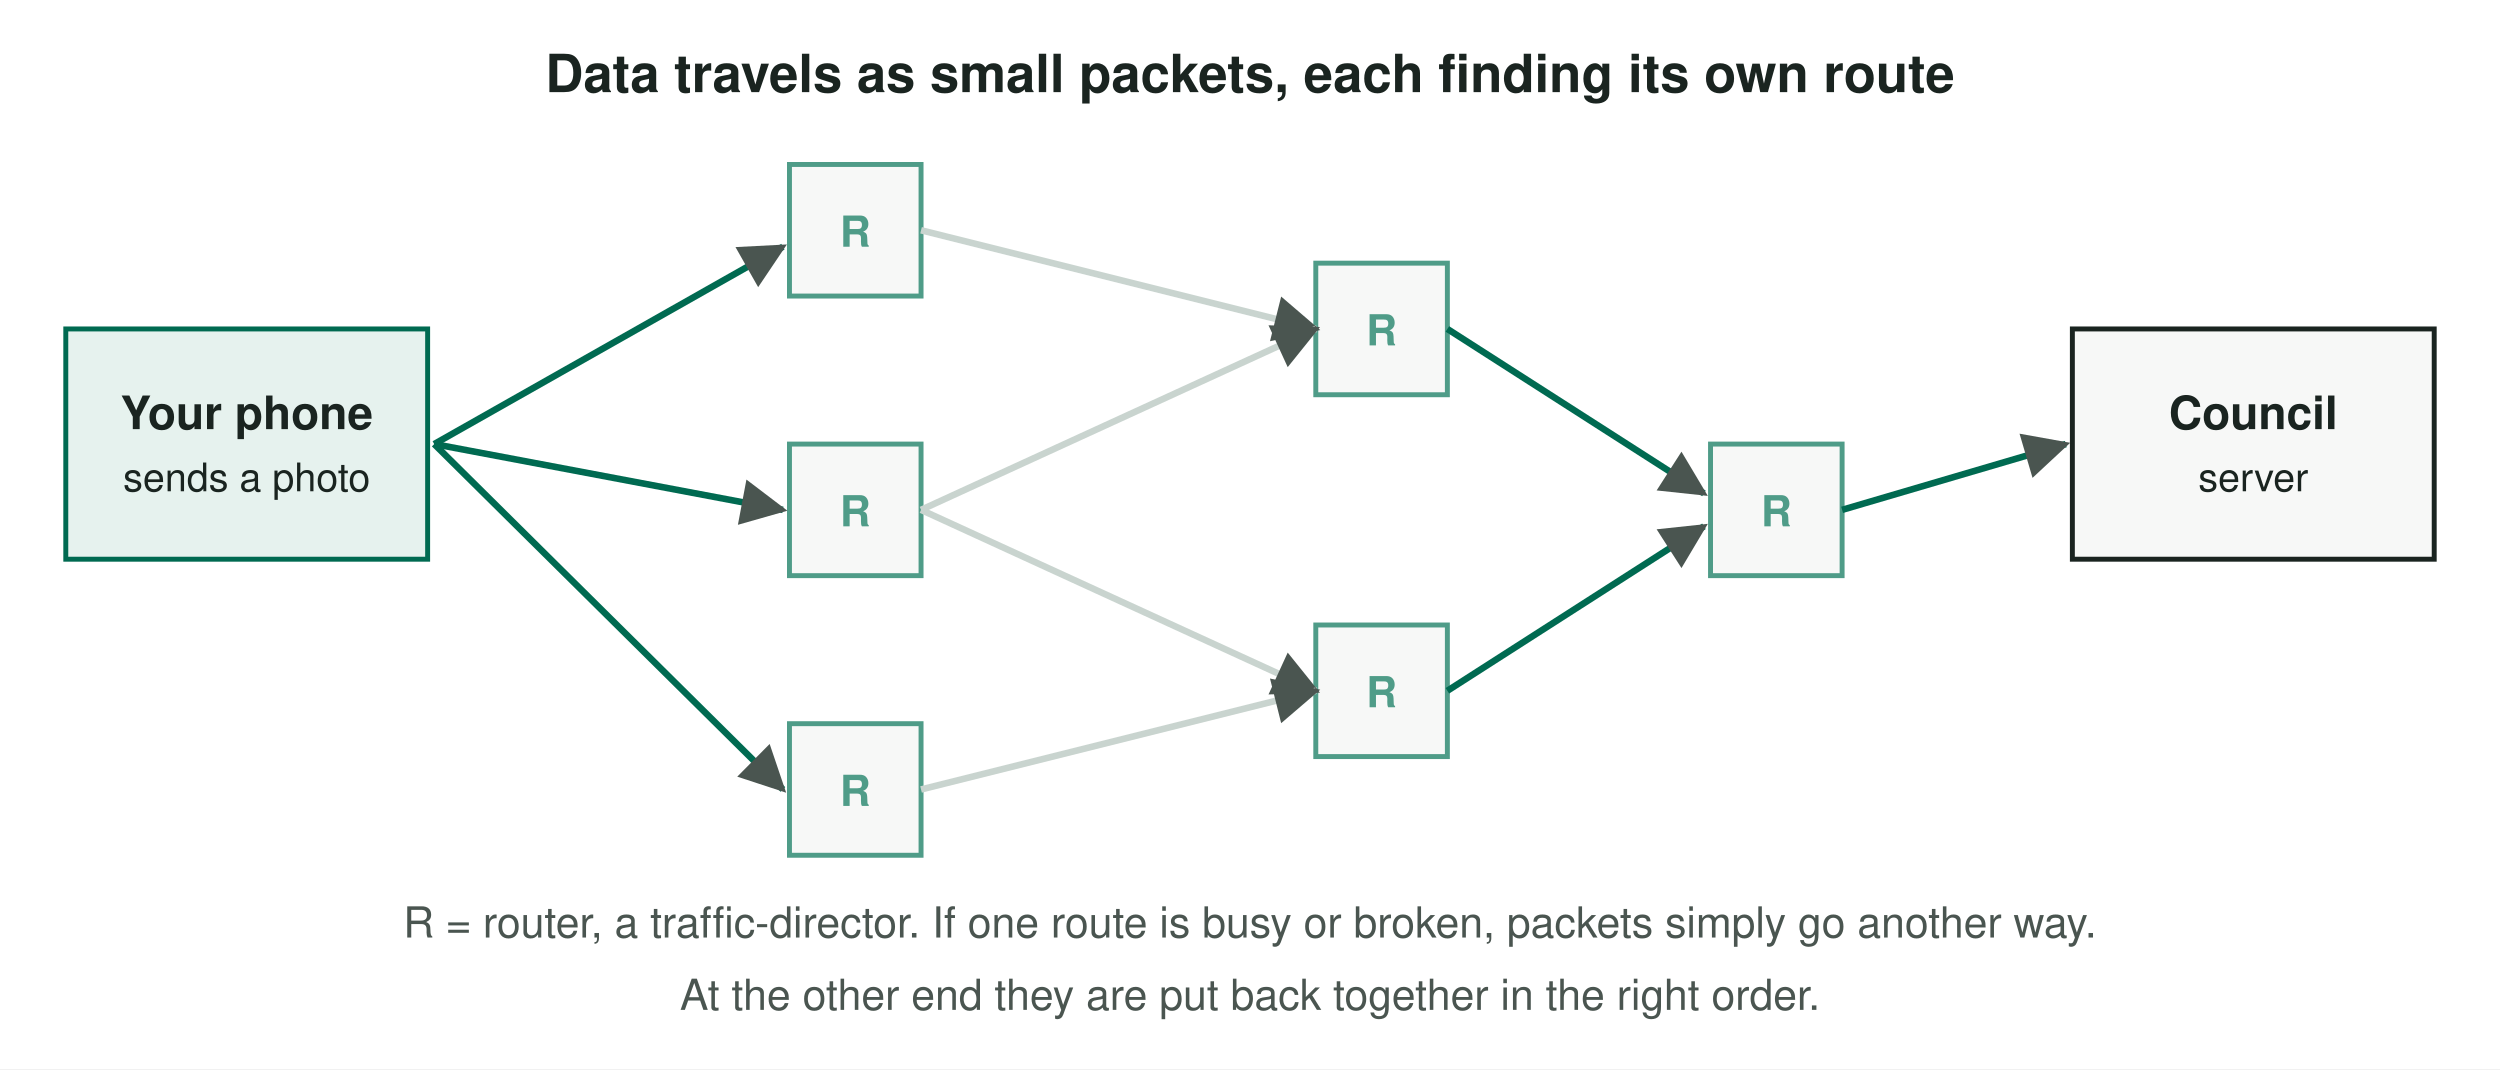
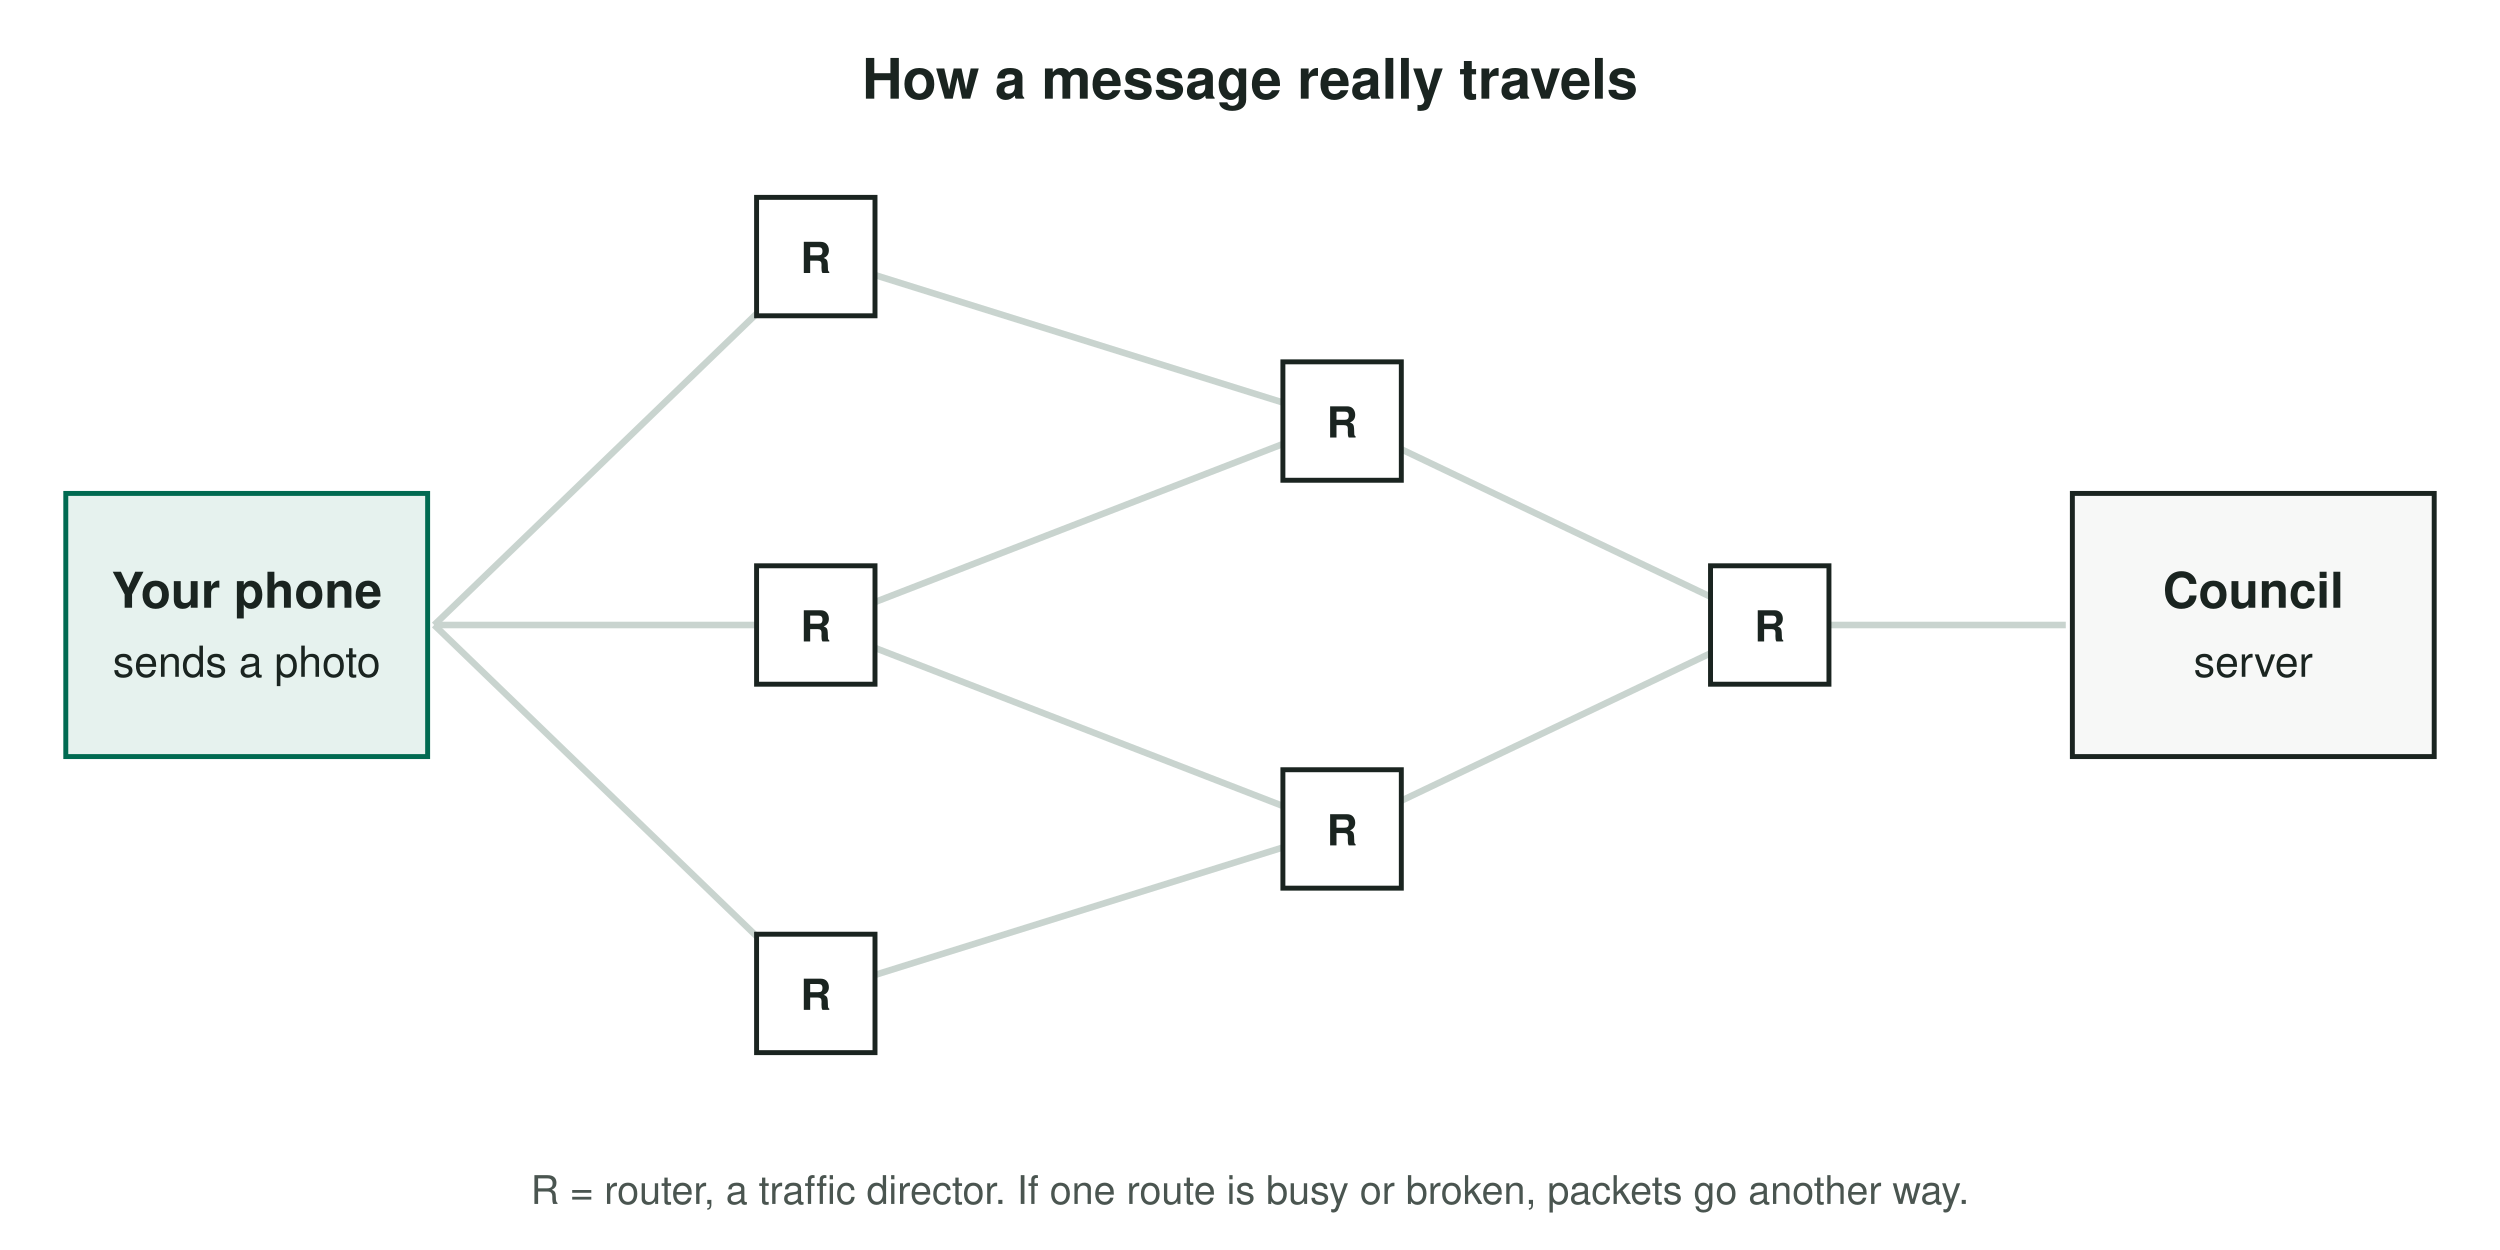
- <svg xmlns="http://www.w3.org/2000/svg" viewBox="0 0 760 325" role="img" aria-label="A message split into packets travelling via routers" font-family="-apple-system,BlinkMacSystemFont,Segoe UI,Helvetica,Arial,sans-serif">
+ <svg xmlns="http://www.w3.org/2000/svg" viewBox="0 0 760 380" role="img" aria-label="A photo is cut into numbered packets that take different routes and are reassembled at the other end">
+   <style>text{font-family:-apple-system,BlinkMacSystemFont,"Segoe UI",Helvetica,Arial,sans-serif}@media (prefers-reduced-motion:reduce){.dot,.hl{display:none}.slot{display:none}.fd{animation:none!important;opacity:1!important}}@keyframes mv1{0%{opacity:0;transform:translate(132px,190px)}4.95%{opacity:0;transform:translate(132px,190px)}5%{opacity:1;transform:translate(132px,190px)}15.03%{opacity:1;transform:translate(248px,78px)}25.45%{opacity:1;transform:translate(408px,128px)}34.4%{opacity:1;transform:translate(538px,190px)}40%{opacity:1;transform:translate(628px,190px)}40.8%{opacity:0;transform:translate(628px,190px)}100%{opacity:0;transform:translate(628px,190px)}}@keyframes mv2{0%{opacity:0;transform:translate(132px,190px)}7.95%{opacity:0;transform:translate(132px,190px)}8%{opacity:1;transform:translate(132px,190px)}13.11%{opacity:1;transform:translate(248px,190px)}20.68%{opacity:1;transform:translate(408px,252px)}27.03%{opacity:1;transform:translate(538px,190px)}31%{opacity:1;transform:translate(628px,190px)}31.8%{opacity:0;transform:translate(628px,190px)}100%{opacity:0;transform:translate(628px,190px)}}@keyframes mv3{0%{opacity:0;transform:translate(132px,190px)}10.95%{opacity:0;transform:translate(132px,190px)}11%{opacity:1;transform:translate(132px,190px)}22.17%{opacity:1;transform:translate(248px,302px)}33.79%{opacity:1;transform:translate(408px,252px)}43.76%{opacity:1;transform:translate(538px,190px)}50%{opacity:1;transform:translate(628px,190px)}50.8%{opacity:0;transform:translate(628px,190px)}100%{opacity:0;transform:translate(628px,190px)}}@keyframes hl4{0%{opacity:0}52%{opacity:0}53.5%{opacity:0.16}78%{opacity:0.16}79.5%{opacity:0}100%{opacity:0}}@keyframes lb5{0%{opacity:0}4%{opacity:0}5%{opacity:1}50%{opacity:1}51%{opacity:0}100%{opacity:0}}@keyframes lb6{0%{opacity:0}54%{opacity:0}55%{opacity:1}95%{opacity:1}96%{opacity:0}100%{opacity:0}}</style>
  <defs>
-     <marker id="a" viewBox="0 0 10 10" refX="9" refY="5" markerWidth="7" markerHeight="7" orient="auto-start-reverse">
+     <marker id="ah" viewBox="0 0 10 10" refX="9" refY="5" markerWidth="7" markerHeight="7" orient="auto">
      <path d="M0 0L10 5L0 10z" fill="#4a5550" />
    </marker>
  </defs>
-   <rect width="760" height="325" fill="#fff" />
-   <text x="380" y="28" text-anchor="middle" font-size="16" font-weight="700" fill="#1a2420">Data travels as small packets, each finding its own route</text>
-   <rect x="20" y="100" width="110" height="70" rx="0" fill="#e6f2ee" stroke="#006A51" stroke-width="1.5" />
-   <text x="75.0" y="130.45" text-anchor="middle" font-size="14" font-weight="700" fill="#1a2420">Your phone</text>
-   <text x="75.0" y="149.35" text-anchor="middle" font-size="12" font-weight="400" fill="#1a2420">sends a photo</text>
-   <rect x="630" y="100" width="110" height="70" rx="0" fill="#f7f8f7" stroke="#1a2420" stroke-width="1.5" />
-   <text x="685.0" y="130.45" text-anchor="middle" font-size="14" font-weight="700" fill="#1a2420">Council</text>
-   <text x="685.0" y="149.35" text-anchor="middle" font-size="12" font-weight="400" fill="#1a2420">server</text>
-   <rect x="240" y="50" width="40" height="40" fill="#f7f8f7" stroke="#4f9c88" stroke-width="1.5" />
-   <text x="260" y="75" text-anchor="middle" font-size="13" font-weight="700" fill="#4f9c88">R</text>
-   <rect x="240" y="135" width="40" height="40" fill="#f7f8f7" stroke="#4f9c88" stroke-width="1.5" />
-   <text x="260" y="160" text-anchor="middle" font-size="13" font-weight="700" fill="#4f9c88">R</text>
-   <rect x="240" y="220" width="40" height="40" fill="#f7f8f7" stroke="#4f9c88" stroke-width="1.5" />
-   <text x="260" y="245" text-anchor="middle" font-size="13" font-weight="700" fill="#4f9c88">R</text>
-   <rect x="400" y="80" width="40" height="40" fill="#f7f8f7" stroke="#4f9c88" stroke-width="1.5" />
-   <text x="420" y="105" text-anchor="middle" font-size="13" font-weight="700" fill="#4f9c88">R</text>
-   <rect x="400" y="190" width="40" height="40" fill="#f7f8f7" stroke="#4f9c88" stroke-width="1.5" />
-   <text x="420" y="215" text-anchor="middle" font-size="13" font-weight="700" fill="#4f9c88">R</text>
-   <rect x="520" y="135" width="40" height="40" fill="#f7f8f7" stroke="#4f9c88" stroke-width="1.5" />
-   <text x="540" y="160" text-anchor="middle" font-size="13" font-weight="700" fill="#4f9c88">R</text>
-   <line x1="132" y1="135" x2="238" y2="75" stroke="#006A51" stroke-width="2" marker-end="url(#a)" />
-   <line x1="132" y1="135" x2="238" y2="155" stroke="#006A51" stroke-width="2" marker-end="url(#a)" />
-   <line x1="132" y1="135" x2="238" y2="240" stroke="#006A51" stroke-width="2" marker-end="url(#a)" />
-   <line x1="280" y1="70" x2="400" y2="100" stroke="#c9d4cf" stroke-width="2" marker-end="url(#a)" />
-   <line x1="280" y1="155" x2="400" y2="100" stroke="#c9d4cf" stroke-width="2" marker-end="url(#a)" />
-   <line x1="280" y1="155" x2="400" y2="210" stroke="#c9d4cf" stroke-width="2" marker-end="url(#a)" />
-   <line x1="280" y1="240" x2="400" y2="210" stroke="#c9d4cf" stroke-width="2" marker-end="url(#a)" />
-   <line x1="440" y1="100" x2="518" y2="150" stroke="#006A51" stroke-width="2" marker-end="url(#a)" />
-   <line x1="440" y1="210" x2="518" y2="160" stroke="#006A51" stroke-width="2" marker-end="url(#a)" />
-   <line x1="560" y1="155" x2="628" y2="135" stroke="#006A51" stroke-width="2" marker-end="url(#a)" />
-   <text x="380" y="285" text-anchor="middle" font-size="13" font-weight="400" fill="#4a5550">R = router, a traffic-director. If one route is busy or broken, packets simply go another way.</text>
-   <text x="380" y="307" text-anchor="middle" font-size="13" font-weight="400" fill="#4a5550">At the other end they are put back together in the right order.</text>
+   <rect width="760" height="380" fill="#fff" />
+   <text x="380.0" y="30" text-anchor="middle" font-size="17" font-weight="700" fill="#1a2420">How a message really travels</text>
+   <rect x="20" y="150" width="110" height="80" fill="#e6f2ee" stroke="#006A51" stroke-width="1.5" />
+   <text x="75.0" y="184.75" text-anchor="middle" font-size="15" font-weight="700" fill="#1a2420">Your phone</text>
+   <text x="75.0" y="205.75" text-anchor="middle" font-size="13" font-weight="400" fill="#1a2420">sends a photo</text>
+   <rect x="630" y="150" width="110" height="80" fill="#f7f8f7" stroke="#1a2420" stroke-width="1.5" />
+   <text x="685.0" y="184.75" text-anchor="middle" font-size="15" font-weight="700" fill="#1a2420">Council</text>
+   <text x="685.0" y="205.75" text-anchor="middle" font-size="13" font-weight="400" fill="#1a2420">server</text>
+   <polyline points="132,190 248,78" fill="none" stroke="#c9d4cf" stroke-width="2" />
+   <polyline points="132,190 248,190" fill="none" stroke="#c9d4cf" stroke-width="2" />
+   <polyline points="132,190 248,302" fill="none" stroke="#c9d4cf" stroke-width="2" />
+   <polyline points="248,78 408,128" fill="none" stroke="#c9d4cf" stroke-width="2" />
+   <polyline points="248,190 408,128" fill="none" stroke="#c9d4cf" stroke-width="2" />
+   <polyline points="248,190 408,252" fill="none" stroke="#c9d4cf" stroke-width="2" />
+   <polyline points="248,302 408,252" fill="none" stroke="#c9d4cf" stroke-width="2" />
+   <polyline points="408,128 538,190" fill="none" stroke="#c9d4cf" stroke-width="2" />
+   <polyline points="408,252 538,190" fill="none" stroke="#c9d4cf" stroke-width="2" />
+   <polyline points="538,190 628,190" fill="none" stroke="#c9d4cf" stroke-width="2" />
+   <rect x="230" y="60" width="36" height="36" fill="#fff" stroke="#1a2420" stroke-width="1.5" />
+   <text x="248" y="83" text-anchor="middle" font-size="13" font-weight="700" fill="#1a2420">R</text>
+   <rect x="230" y="172" width="36" height="36" fill="#fff" stroke="#1a2420" stroke-width="1.5" />
+   <text x="248" y="195" text-anchor="middle" font-size="13" font-weight="700" fill="#1a2420">R</text>
+   <rect x="230" y="284" width="36" height="36" fill="#fff" stroke="#1a2420" stroke-width="1.5" />
+   <text x="248" y="307" text-anchor="middle" font-size="13" font-weight="700" fill="#1a2420">R</text>
+   <rect x="390" y="110" width="36" height="36" fill="#fff" stroke="#1a2420" stroke-width="1.5" />
+   <text x="408" y="133" text-anchor="middle" font-size="13" font-weight="700" fill="#1a2420">R</text>
+   <rect x="390" y="234" width="36" height="36" fill="#fff" stroke="#1a2420" stroke-width="1.5" />
+   <text x="408" y="257" text-anchor="middle" font-size="13" font-weight="700" fill="#1a2420">R</text>
+   <rect x="520" y="172" width="36" height="36" fill="#fff" stroke="#1a2420" stroke-width="1.5" />
+   <text x="538" y="195" text-anchor="middle" font-size="13" font-weight="700" fill="#1a2420">R</text>
+   <g class="dot" style="opacity:0;animation:mv1 12s linear infinite">
+     <rect x="-11.0" y="-11.0" width="22" height="22" fill="#006A51" />
+     <text x="0" y="3.96" text-anchor="middle" font-size="11" font-weight="700" fill="#fff">1</text>
+   </g>
+   <g class="dot" style="opacity:0;animation:mv2 12s linear infinite">
+     <rect x="-11.0" y="-11.0" width="22" height="22" fill="#006A51" />
+     <text x="0" y="3.96" text-anchor="middle" font-size="11" font-weight="700" fill="#fff">2</text>
+   </g>
+   <g class="dot" style="opacity:0;animation:mv3 12s linear infinite">
+     <rect x="-11.0" y="-11.0" width="22" height="22" fill="#006A51" />
+     <text x="0" y="3.96" text-anchor="middle" font-size="11" font-weight="700" fill="#fff">3</text>
+   </g>
+   <rect class="hl" x="630" y="150" width="110" height="80" fill="#006A51" style="opacity:0;animation:hl4 12s linear infinite" />
+   <text class="lab slot" x="380" y="340" text-anchor="middle" font-size="14" font-weight="700" fill="#006A51" style="opacity:0;animation:lb5 12s linear infinite">The photo is cut into numbered packets. Each finds its own route.</text>
+   <text class="lab slot" x="380" y="340" text-anchor="middle" font-size="14" font-weight="700" fill="#1a2420" style="opacity:0;animation:lb6 12s linear infinite">At the other end they are put back together: 1, 2, 3.</text>
+   <text x="380" y="366" text-anchor="middle" font-size="12" font-weight="400" fill="#4a5550">R = router, a traffic director. If one route is busy or broken, packets go another way.</text>
</svg>
